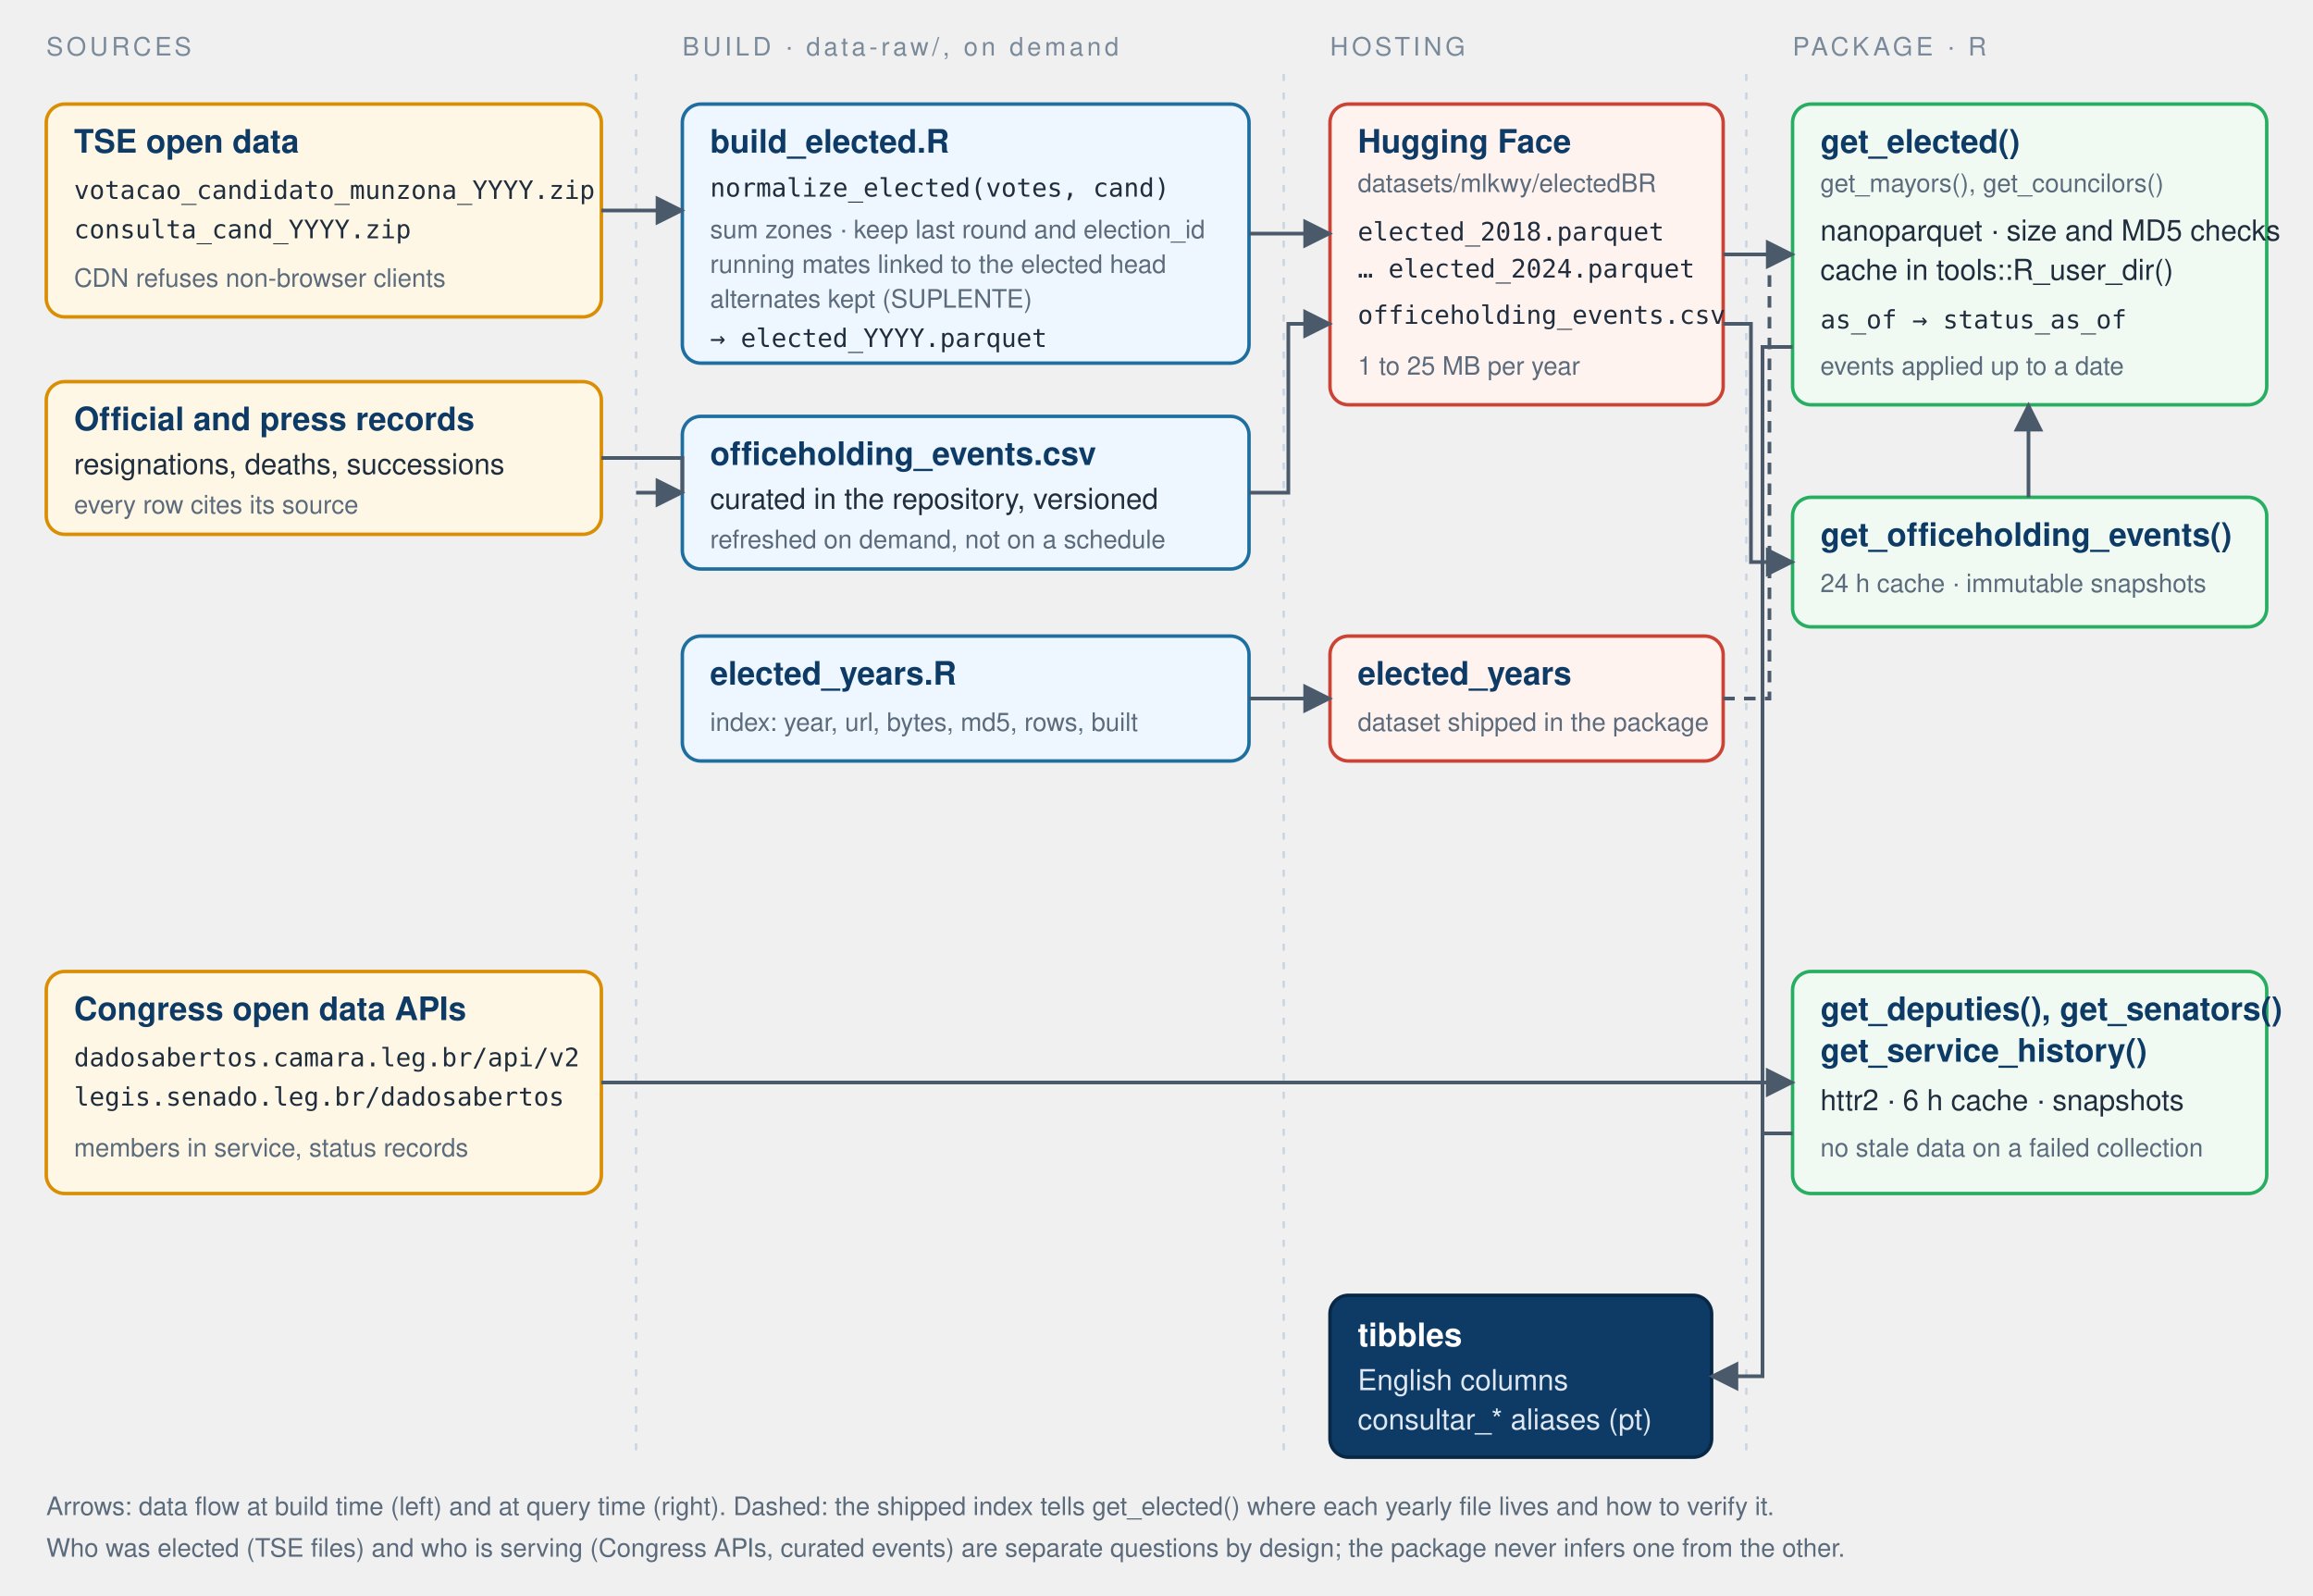
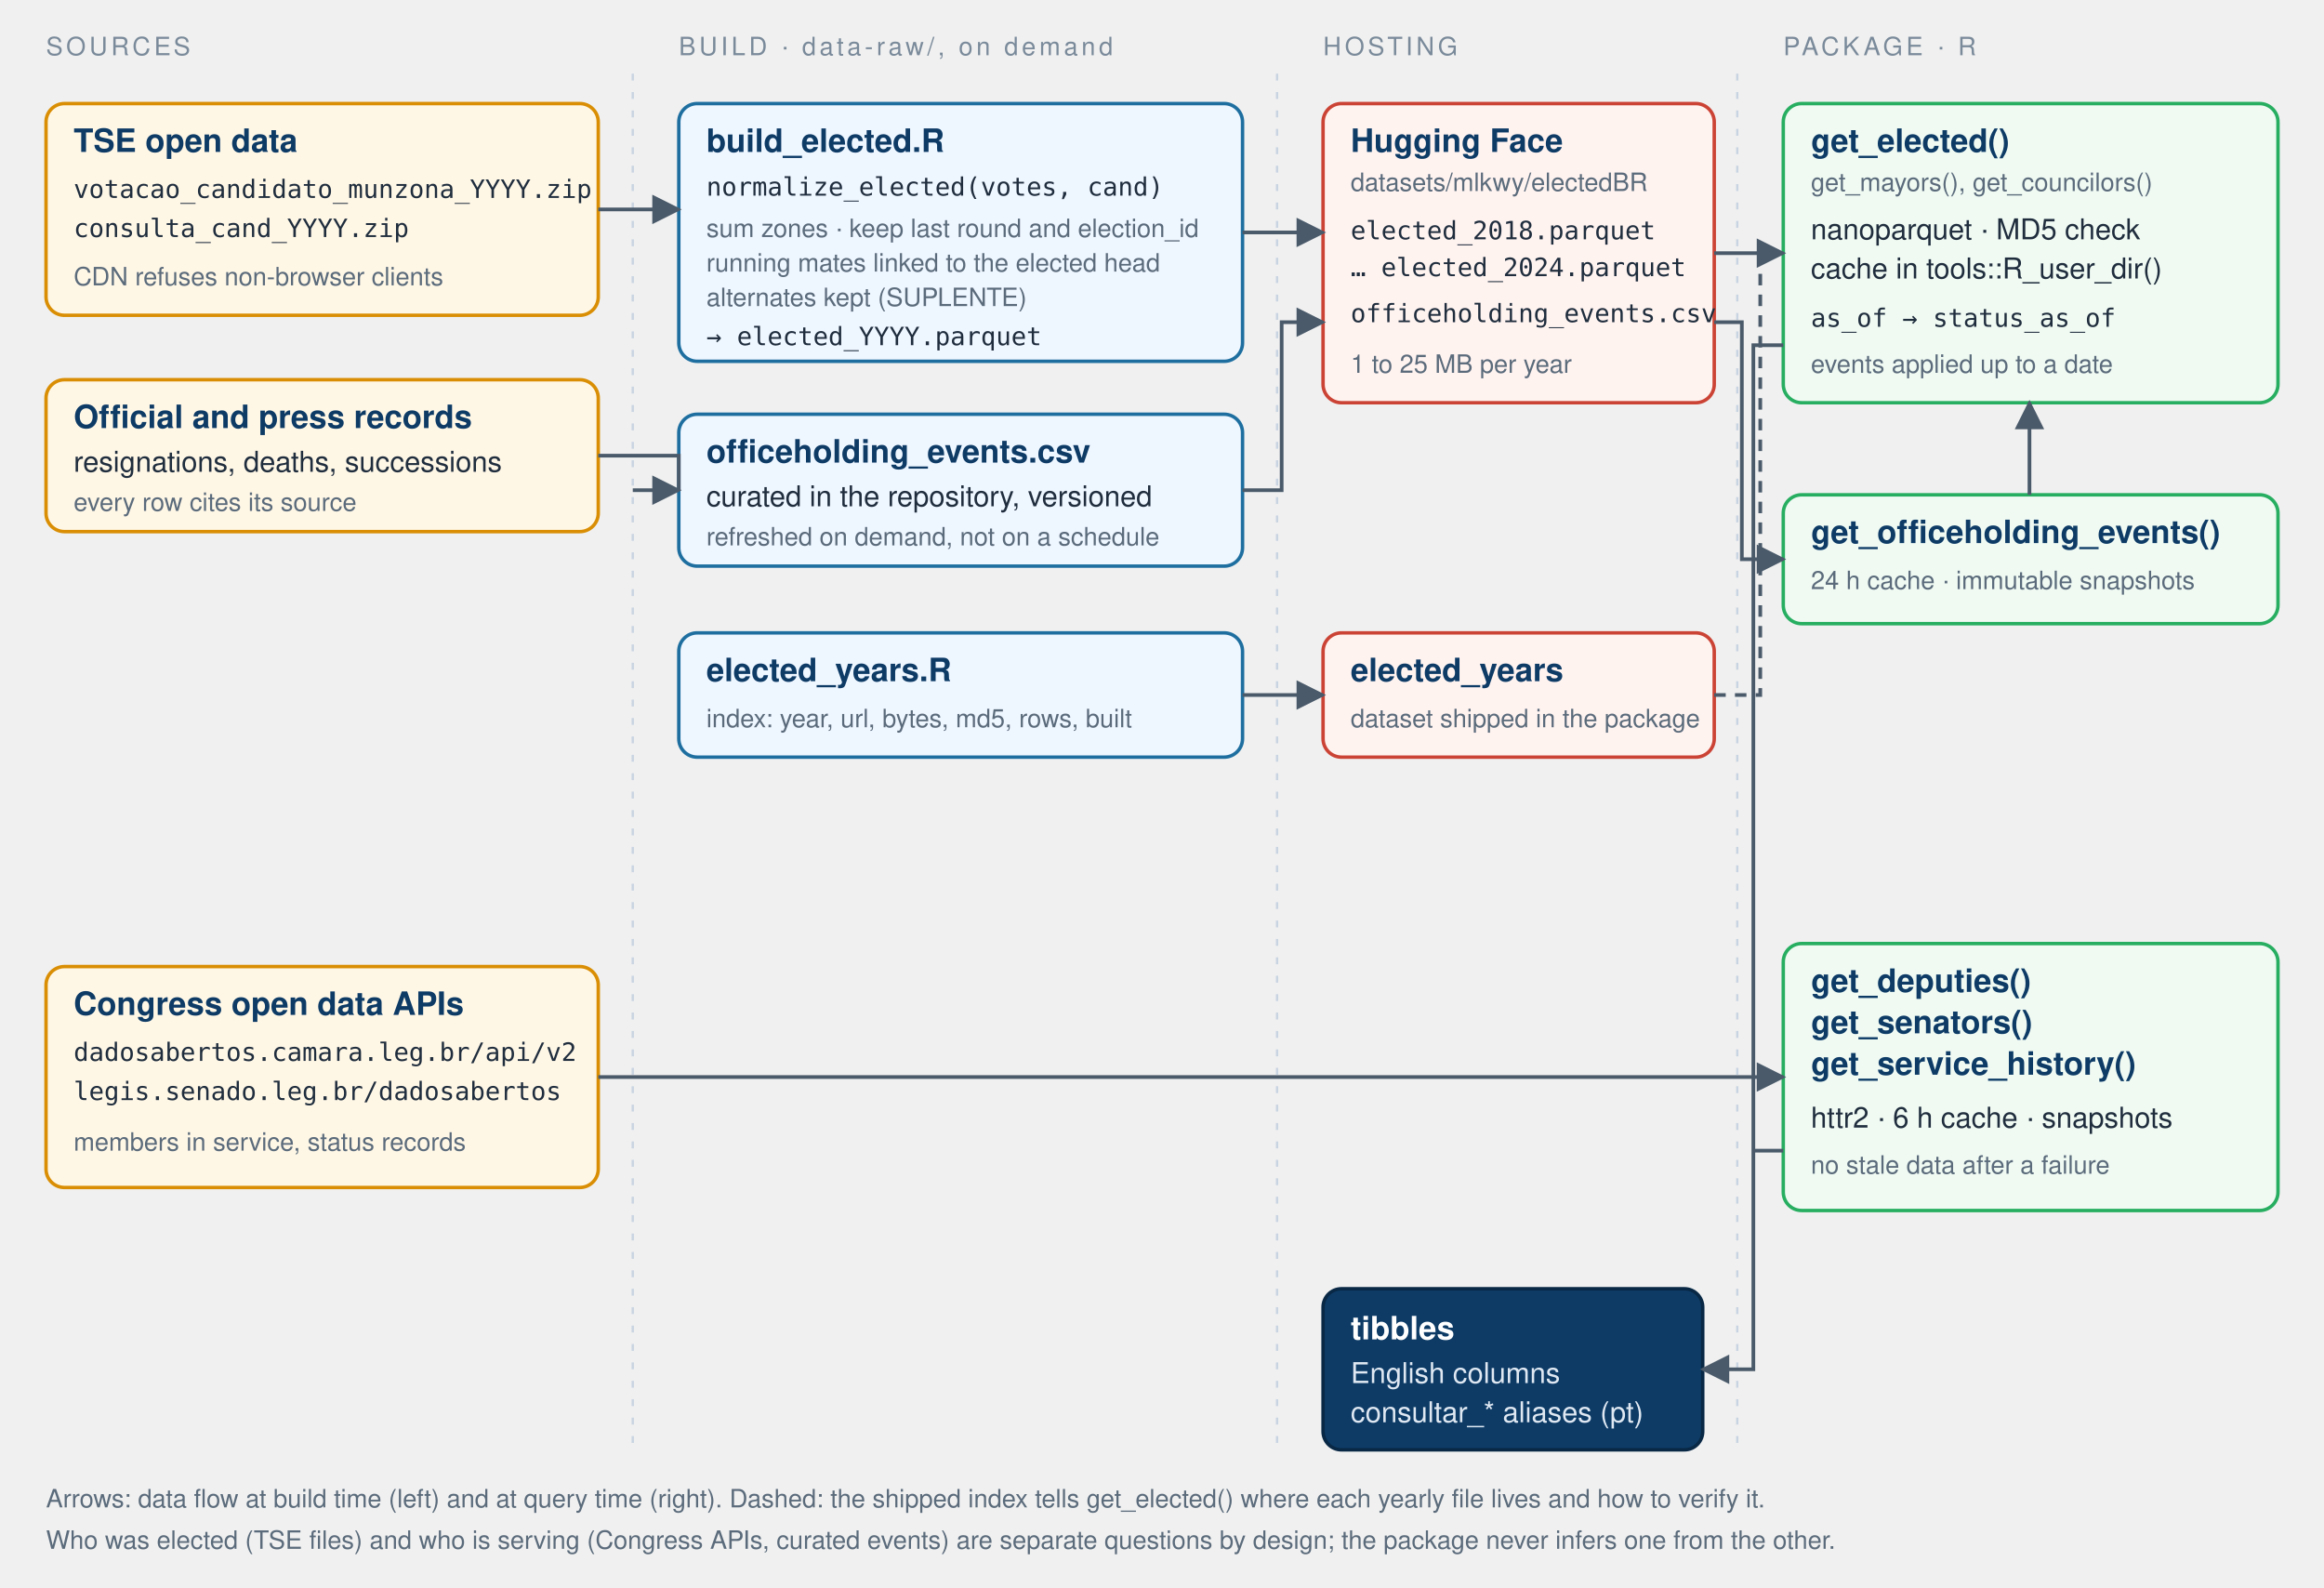
- <svg xmlns="http://www.w3.org/2000/svg" viewBox="0 0 1000 690" width="1000" height="690" font-family="-apple-system, 'Segoe UI', Helvetica, Arial, sans-serif" font-size="12.5">
+ <svg xmlns="http://www.w3.org/2000/svg" viewBox="0 0 1010 690" width="1010" height="690" font-family="-apple-system, 'Segoe UI', Helvetica, Arial, sans-serif" font-size="12.5">
  <defs>
    <marker id="arrow" viewBox="0 0 10 10" refX="9" refY="5" markerWidth="8" markerHeight="8" orient="auto-start-reverse">
      <path d="M0 0 L10 5 L0 10 z" fill="#4a5a6a" />
    </marker>
    <style>
      .box { stroke-width: 1.5; rx: 8; }
      .src { fill: #fff7e6; stroke: #d98e04; }
      .etl { fill: #eef6ff; stroke: #1e6fa0; }
      .host { fill: #fff3f0; stroke: #cb4335; }
      .pkg { fill: #f0faf3; stroke: #27ae60; }
      .out { fill: #0d3b66; stroke: #082845; }
      .lbl { fill: #1f2d3d; }
      .code { fill: #1f2d3d; font-family: Menlo, Consolas, monospace; font-size: 11px; }
      .sub { fill: #5b6b7b; font-size: 11px; }
      .title { fill: #0d3b66; font-weight: 700; font-size: 14px; }
      .flow { fill: none; stroke: #4a5a6a; stroke-width: 1.6; marker-end: url(#arrow); }
      .dash { stroke-dasharray: 5 4; }
      .lane { fill: none; stroke: #c9d4e2; stroke-dasharray: 3 5; }
      .lanet { fill: #7a8a9a; font-size: 11px; letter-spacing: 1.5px; }
      .white { fill: #ffffff; }
      .pale { fill: #dfe8f2; }
    </style>
  </defs>
  <text x="20" y="24" class="lanet">SOURCES</text>
  <text x="295" y="24" class="lanet">BUILD · data-raw/, on demand</text>
  <text x="575" y="24" class="lanet">HOSTING</text>
  <text x="775" y="24" class="lanet">PACKAGE · R</text>
  <line x1="275" y1="32" x2="275" y2="630" class="lane" />
  <line x1="555" y1="32" x2="555" y2="630" class="lane" />
  <line x1="755" y1="32" x2="755" y2="630" class="lane" />
  <rect x="20" y="45" width="240" height="92" class="box src" />
  <text x="32" y="66" class="title">TSE open data</text>
-   <text x="32" y="86" class="code">votacao_candidato_munzona_YYYY.zip</text>
+   <text x="32" y="86" class="code" textLength="216" lengthAdjust="spacingAndGlyphs">votacao_candidato_munzona_YYYY.zip</text>
  <text x="32" y="103" class="code">consulta_cand_YYYY.zip</text>
  <text x="32" y="124" class="sub">CDN refuses non-browser clients</text>
  <rect x="20" y="165" width="240" height="66" class="box src" />
  <text x="32" y="186" class="title">Official and press records</text>
  <text x="32" y="205" class="lbl">resignations, deaths, successions</text>
  <text x="32" y="222" class="sub">every row cites its source</text>
  <rect x="20" y="420" width="240" height="96" class="box src" />
  <text x="32" y="441" class="title">Congress open data APIs</text>
-   <text x="32" y="461" class="code">dadosabertos.camara.leg.br/api/v2</text>
-   <text x="32" y="478" class="code">legis.senado.leg.br/dadosabertos</text>
+   <text x="32" y="461" class="code" textLength="216" lengthAdjust="spacingAndGlyphs">dadosabertos.camara.leg.br/api/v2</text>
+   <text x="32" y="478" class="code" textLength="210" lengthAdjust="spacingAndGlyphs">legis.senado.leg.br/dadosabertos</text>
  <text x="32" y="500" class="sub">members in service, status records</text>
  <rect x="295" y="45" width="245" height="112" class="box etl" />
  <text x="307" y="66" class="title">build_elected.R</text>
  <text x="307" y="85" class="code">normalize_elected(votes, cand)</text>
-   <text x="307" y="103" class="sub">sum zones · keep last round and election_id</text>
+   <text x="307" y="103" class="sub" textLength="221" lengthAdjust="spacingAndGlyphs">sum zones · keep last round and election_id</text>
  <text x="307" y="118" class="sub">running mates linked to the elected head</text>
  <text x="307" y="133" class="sub">alternates kept (SUPLENTE)</text>
  <text x="307" y="150" class="code">→ elected_YYYY.parquet</text>
  <rect x="295" y="180" width="245" height="66" class="box etl" />
  <text x="307" y="201" class="title">officeholding_events.csv</text>
  <text x="307" y="220" class="lbl">curated in the repository, versioned</text>
  <text x="307" y="237" class="sub">refreshed on demand, not on a schedule</text>
  <rect x="295" y="275" width="245" height="54" class="box etl" />
  <text x="307" y="296" class="title">elected_years.R</text>
  <text x="307" y="316" class="sub">index: year, url, bytes, md5, rows, built</text>
  <rect x="575" y="45" width="170" height="130" class="box host" />
  <text x="587" y="66" class="title">Hugging Face</text>
  <text x="587" y="83" class="sub">datasets/mlkwy/electedBR</text>
  <text x="587" y="104" class="code">elected_2018.parquet</text>
-   <text x="587" y="120" class="code">… elected_2024.parquet</text>
-   <text x="587" y="140" class="code">officeholding_events.csv</text>
+   <text x="587" y="120" class="code" textLength="140" lengthAdjust="spacingAndGlyphs">… elected_2024.parquet</text>
+   <text x="587" y="140" class="code" textLength="146" lengthAdjust="spacingAndGlyphs">officeholding_events.csv</text>
  <text x="587" y="162" class="sub">1 to 25 MB per year</text>
  <rect x="575" y="275" width="170" height="54" class="box host" />
  <text x="587" y="296" class="title">elected_years</text>
-   <text x="587" y="316" class="sub">dataset shipped in the package</text>
+   <text x="587" y="316" class="sub" textLength="146" lengthAdjust="spacingAndGlyphs">dataset shipped in the package</text>
  <rect x="575" y="560" width="165" height="70" class="box out" />
  <text x="587" y="582" class="white" font-weight="700" font-size="14">tibbles</text>
  <text x="587" y="601" class="pale">English columns</text>
  <text x="587" y="618" class="pale">consultar_* aliases (pt)</text>
-   <rect x="775" y="45" width="205" height="130" class="box pkg" />
+   <rect x="775" y="45" width="215" height="130" class="box pkg" />
  <text x="787" y="66" class="title">get_elected()</text>
-   <text x="787" y="83" class="sub">get_mayors(), get_councilors()</text>
-   <text x="787" y="104" class="lbl">nanoparquet · size and MD5 checks</text>
+   <text x="787" y="83" class="sub" textLength="175" lengthAdjust="spacingAndGlyphs">get_mayors(), get_councilors()</text>
+   <text x="787" y="104" class="lbl">nanoparquet · MD5 check</text>
  <text x="787" y="121" class="lbl">cache in tools::R_user_dir()</text>
  <text x="787" y="142" class="code">as_of → status_as_of</text>
  <text x="787" y="162" class="sub">events applied up to a date</text>
-   <rect x="775" y="215" width="205" height="56" class="box pkg" />
-   <text x="787" y="236" class="title">get_officeholding_events()</text>
+   <rect x="775" y="215" width="215" height="56" class="box pkg" />
+   <text x="787" y="236" class="title" textLength="191" lengthAdjust="spacingAndGlyphs">get_officeholding_events()</text>
  <text x="787" y="256" class="sub">24 h cache · immutable snapshots</text>
-   <rect x="775" y="420" width="205" height="96" class="box pkg" />
-   <text x="787" y="441" class="title">get_deputies(), get_senators()</text>
-   <text x="787" y="459" class="title">get_service_history()</text>
-   <text x="787" y="480" class="lbl">httr2 · 6 h cache · snapshots</text>
-   <text x="787" y="500" class="sub">no stale data on a failed collection</text>
+   <rect x="775" y="410" width="215" height="116" class="box pkg" />
+   <text x="787" y="431" class="title">get_deputies()</text>
+   <text x="787" y="449" class="title">get_senators()</text>
+   <text x="787" y="467" class="title">get_service_history()</text>
+   <text x="787" y="490" class="lbl">httr2 · 6 h cache · snapshots</text>
+   <text x="787" y="510" class="sub">no stale data after a failure</text>
  <path d="M260 91 H295" class="flow" />
  <path d="M260 198 H295 V213" class="flow" style="marker-end:none" />
  <path d="M275 213 H295" class="flow" />
  <path d="M540 101 H575" class="flow" />
  <path d="M540 213 H557 V140 H575" class="flow" />
  <path d="M540 302 H575" class="flow" />
  <path d="M745 110 H775" class="flow" />
  <path d="M745 140 H757 V243 H775" class="flow" />
  <path d="M745 302 H765 V110" class="flow dash" style="marker-end:none" />
-   <path d="M877 215 V175" class="flow" />
+   <path d="M882 215 V175" class="flow" />
  <path d="M260 468 H775" class="flow" />
  <path d="M775 150 H762 V595 H740" class="flow" />
-   <path d="M775 490 H762" class="flow" style="marker-end:none" />
+   <path d="M775 500 H762" class="flow" style="marker-end:none" />
  <text x="20" y="655" class="sub">Arrows: data flow at build time (left) and at query time (right). Dashed: the shipped index tells get_elected() where each yearly file lives and how to verify it.</text>
  <text x="20" y="673" class="sub">Who was elected (TSE files) and who is serving (Congress APIs, curated events) are separate questions by design; the package never infers one from the other.</text>
</svg>
